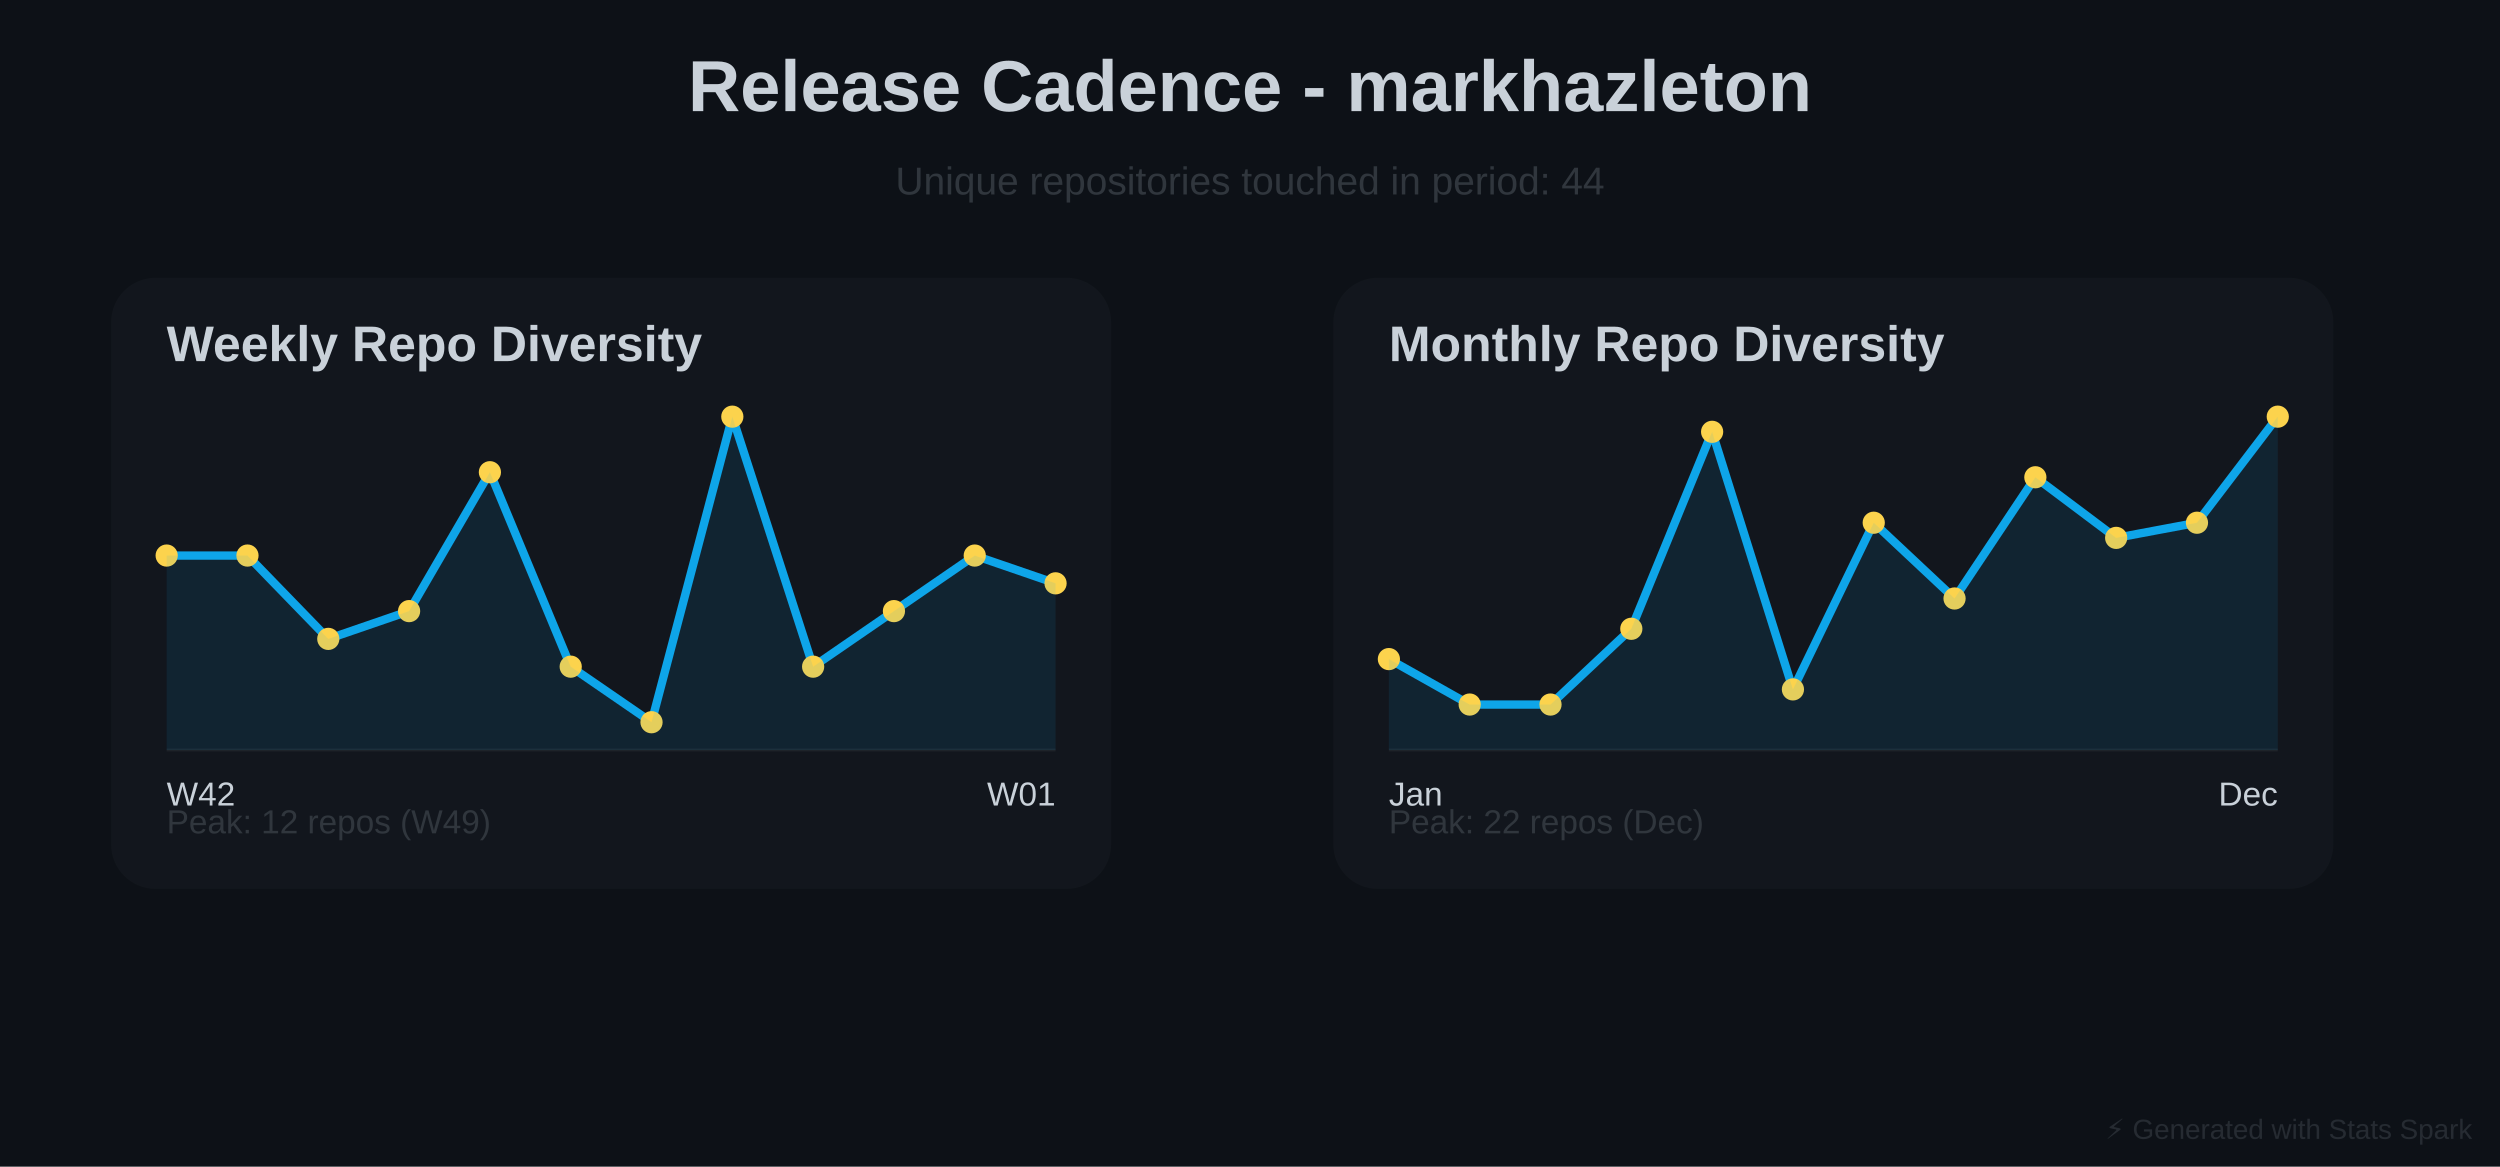
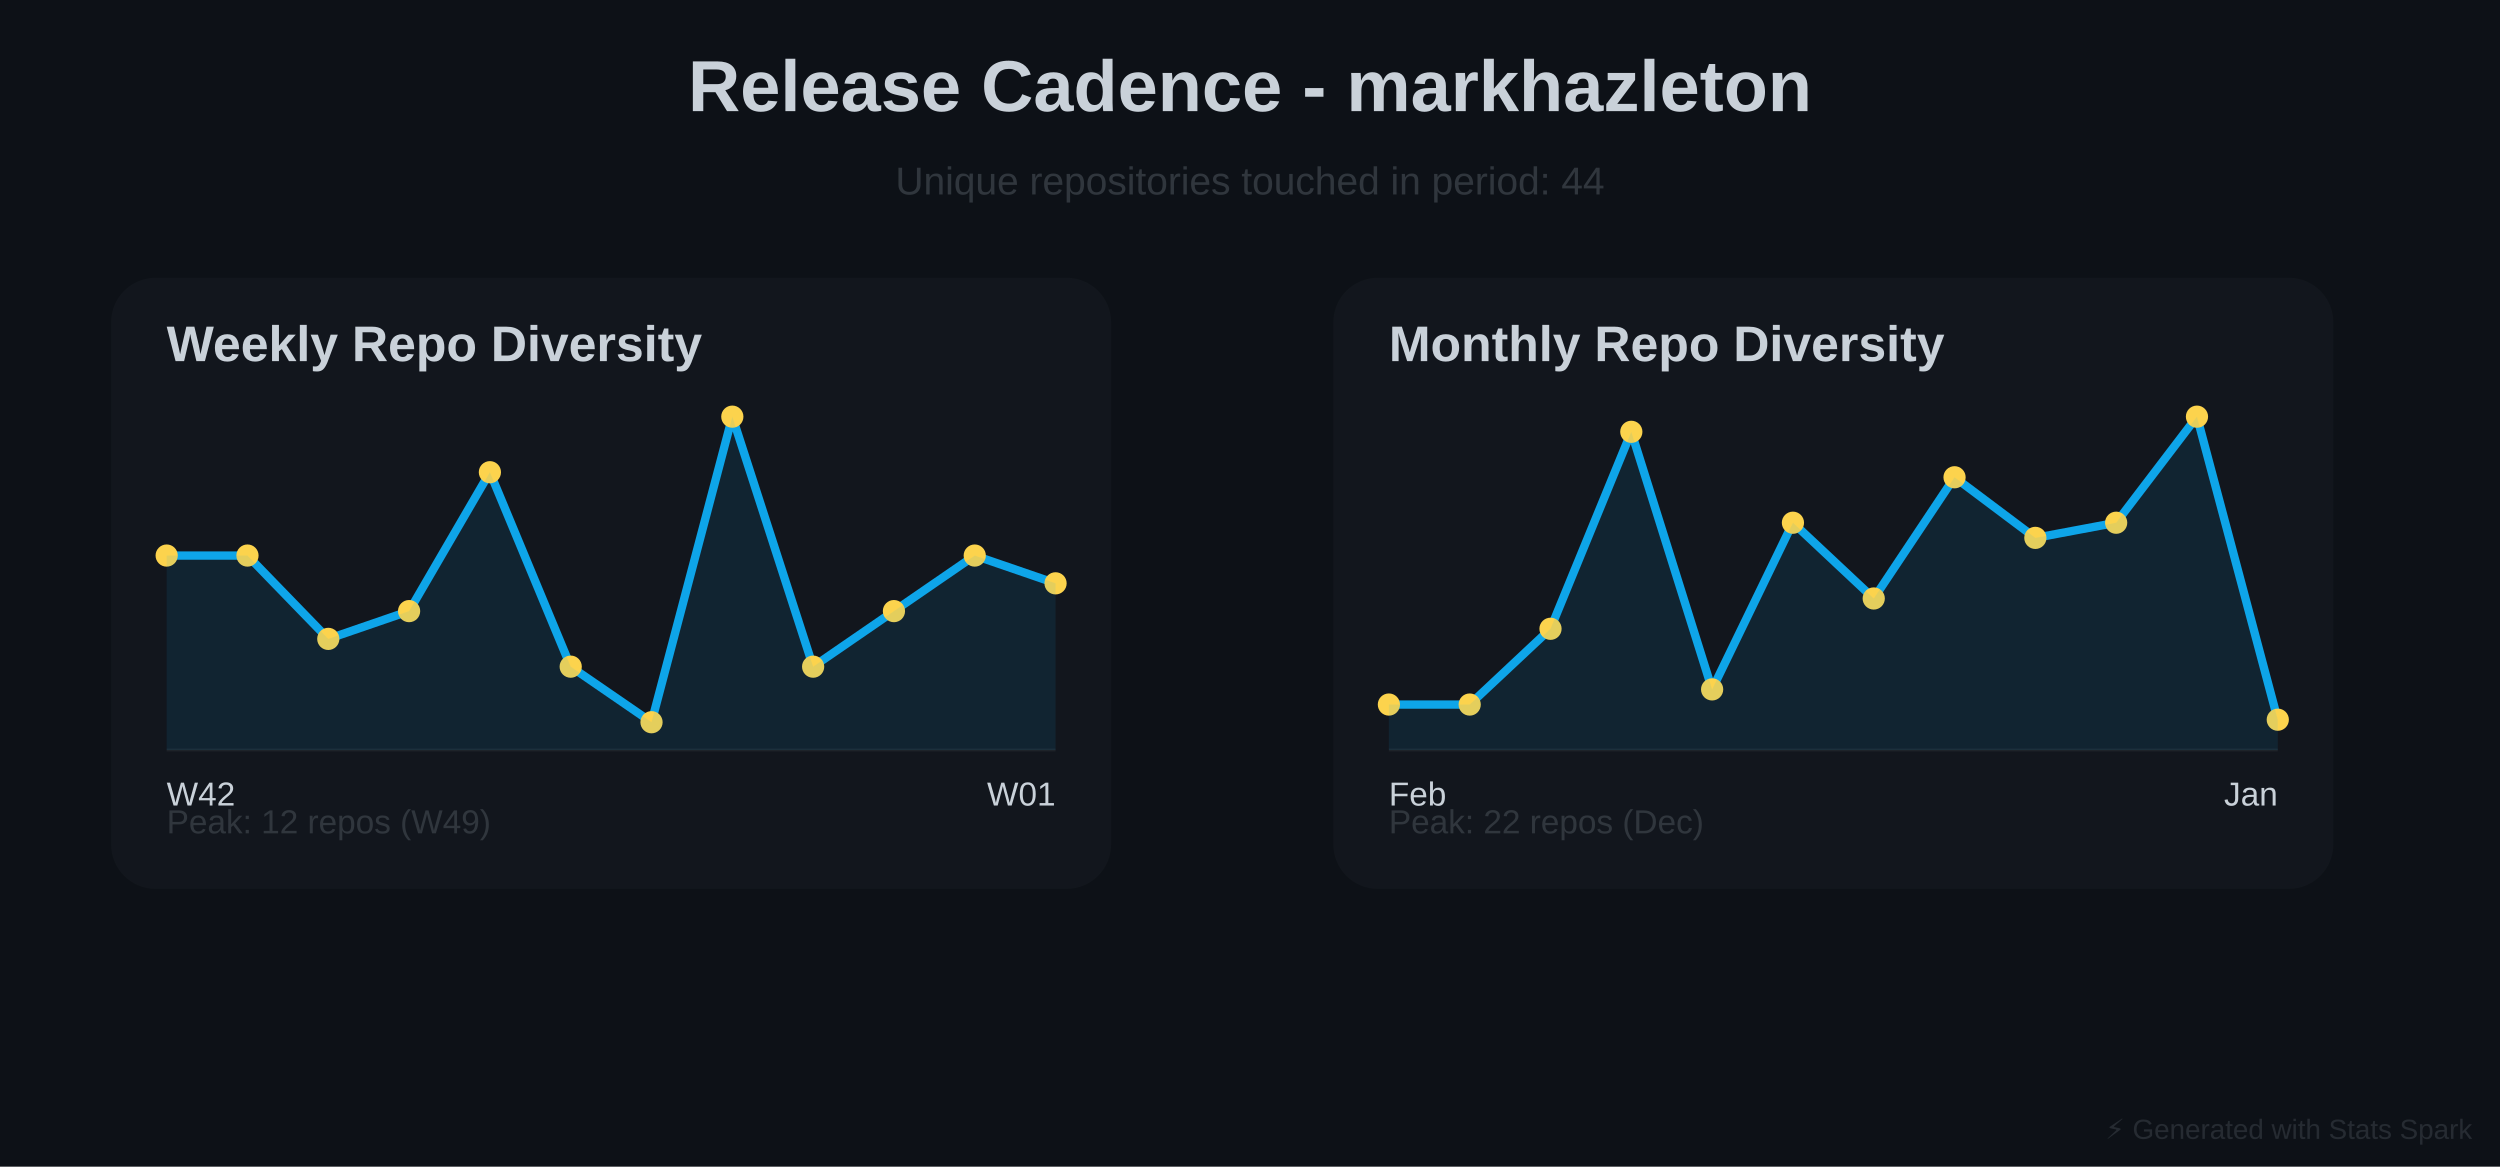
<svg xmlns="http://www.w3.org/2000/svg" baseProfile="full" height="420" version="1.1" width="900">
  <defs />
  <rect fill="#0D1117" height="420" width="900" x="0" y="0" />
  <text fill="#C9D1D9" font-family="Arial, sans-serif" font-size="26px" font-weight="bold" text-anchor="middle" x="450" y="40">Release Cadence - markhazleton</text>
  <text fill="#30363D" font-family="Arial, sans-serif" font-size="14px" text-anchor="middle" x="450" y="70">Unique repositories touched in period: 44</text>
  <rect fill="#30363D" height="220" opacity="0.15" rx="16" width="360" x="40" y="100" />
  <text fill="#C9D1D9" font-family="Arial, sans-serif" font-size="18px" font-weight="bold" x="60" y="130">Weekly Repo Diversity</text>
  <line opacity="0.4" stroke="#30363D" stroke-width="1" x1="60" x2="380" y1="270" y2="270" />
  <polyline fill="none" points="60.0,200.0 89.091,200.0 118.182,230.0 147.273,220.0 176.364,170.0 205.455,240.0 234.545,260.0 263.636,150.0 292.727,240.0 321.818,220.0 350.909,200.0 380.0,210.0" stroke="#0EA5E9" stroke-linecap="round" stroke-linejoin="round" stroke-width="3" />
  <circle cx="60.0" cy="200.0" fill="#FCD34D" r="4" />
  <circle cx="89.091" cy="200.0" fill="#FCD34D" r="4" />
  <circle cx="118.182" cy="230.0" fill="#FCD34D" r="4" />
  <circle cx="147.273" cy="220.0" fill="#FCD34D" r="4" />
  <circle cx="176.364" cy="170.0" fill="#FCD34D" r="4" />
  <circle cx="205.455" cy="240.0" fill="#FCD34D" r="4" />
  <circle cx="234.545" cy="260.0" fill="#FCD34D" r="4" />
  <circle cx="263.636" cy="150.0" fill="#FCD34D" r="4" />
  <circle cx="292.727" cy="240.0" fill="#FCD34D" r="4" />
  <circle cx="321.818" cy="220.0" fill="#FCD34D" r="4" />
  <circle cx="350.909" cy="200.0" fill="#FCD34D" r="4" />
  <circle cx="380.0" cy="210.0" fill="#FCD34D" r="4" />
  <polygon fill="#0EA5E9" opacity="0.1" points="60.0,200.0 89.091,200.0 118.182,230.0 147.273,220.0 176.364,170.0 205.455,240.0 234.545,260.0 263.636,150.0 292.727,240.0 321.818,220.0 350.909,200.0 380.0,210.0 380,270 60,270" />
  <text fill="#C9D1D9" font-family="Arial, sans-serif" font-size="12px" x="60" y="290">W42</text>
  <text fill="#C9D1D9" font-family="Arial, sans-serif" font-size="12px" text-anchor="end" x="380" y="290">W01</text>
  <text fill="#30363D" font-family="Arial, sans-serif" font-size="12px" x="60" y="300">Peak: 12 repos (W49)</text>
  <rect fill="#30363D" height="220" opacity="0.15" rx="16" width="360" x="480" y="100" />
  <text fill="#C9D1D9" font-family="Arial, sans-serif" font-size="18px" font-weight="bold" x="500" y="130">Monthly Repo Diversity</text>
  <line opacity="0.4" stroke="#30363D" stroke-width="1" x1="500" x2="820" y1="270" y2="270" />
-   <polyline fill="none" points="500.0,237.273 529.091,253.636 558.182,253.636 587.273,226.364 616.364,155.455 645.455,248.182 674.545,188.182 703.636,215.455 732.727,171.818 761.818,193.636 790.909,188.182 820.0,150.0" stroke="#0EA5E9" stroke-linecap="round" stroke-linejoin="round" stroke-width="3" />
-   <circle cx="500.0" cy="237.273" fill="#FCD34D" r="4" />
+   <polyline fill="none" points="500.0,253.636 529.091,253.636 558.182,226.364 587.273,155.455 616.364,248.182 645.455,188.182 674.545,215.455 703.636,171.818 732.727,193.636 761.818,188.182 790.909,150.0 820.0,259.091" stroke="#0EA5E9" stroke-linecap="round" stroke-linejoin="round" stroke-width="3" />
+   <circle cx="500.0" cy="253.636" fill="#FCD34D" r="4" />
  <circle cx="529.091" cy="253.636" fill="#FCD34D" r="4" />
-   <circle cx="558.182" cy="253.636" fill="#FCD34D" r="4" />
-   <circle cx="587.273" cy="226.364" fill="#FCD34D" r="4" />
-   <circle cx="616.364" cy="155.455" fill="#FCD34D" r="4" />
-   <circle cx="645.455" cy="248.182" fill="#FCD34D" r="4" />
-   <circle cx="674.545" cy="188.182" fill="#FCD34D" r="4" />
-   <circle cx="703.636" cy="215.455" fill="#FCD34D" r="4" />
-   <circle cx="732.727" cy="171.818" fill="#FCD34D" r="4" />
-   <circle cx="761.818" cy="193.636" fill="#FCD34D" r="4" />
-   <circle cx="790.909" cy="188.182" fill="#FCD34D" r="4" />
-   <circle cx="820.0" cy="150.0" fill="#FCD34D" r="4" />
-   <polygon fill="#0EA5E9" opacity="0.1" points="500.0,237.273 529.091,253.636 558.182,253.636 587.273,226.364 616.364,155.455 645.455,248.182 674.545,188.182 703.636,215.455 732.727,171.818 761.818,193.636 790.909,188.182 820.0,150.0 820,270 500,270" />
-   <text fill="#C9D1D9" font-family="Arial, sans-serif" font-size="12px" x="500" y="290">Jan</text>
-   <text fill="#C9D1D9" font-family="Arial, sans-serif" font-size="12px" text-anchor="end" x="820" y="290">Dec</text>
+   <circle cx="558.182" cy="226.364" fill="#FCD34D" r="4" />
+   <circle cx="587.273" cy="155.455" fill="#FCD34D" r="4" />
+   <circle cx="616.364" cy="248.182" fill="#FCD34D" r="4" />
+   <circle cx="645.455" cy="188.182" fill="#FCD34D" r="4" />
+   <circle cx="674.545" cy="215.455" fill="#FCD34D" r="4" />
+   <circle cx="703.636" cy="171.818" fill="#FCD34D" r="4" />
+   <circle cx="732.727" cy="193.636" fill="#FCD34D" r="4" />
+   <circle cx="761.818" cy="188.182" fill="#FCD34D" r="4" />
+   <circle cx="790.909" cy="150.0" fill="#FCD34D" r="4" />
+   <circle cx="820.0" cy="259.091" fill="#FCD34D" r="4" />
+   <polygon fill="#0EA5E9" opacity="0.1" points="500.0,253.636 529.091,253.636 558.182,226.364 587.273,155.455 616.364,248.182 645.455,188.182 674.545,215.455 703.636,171.818 732.727,193.636 761.818,188.182 790.909,150.0 820.0,259.091 820,270 500,270" />
+   <text fill="#C9D1D9" font-family="Arial, sans-serif" font-size="12px" x="500" y="290">Feb</text>
+   <text fill="#C9D1D9" font-family="Arial, sans-serif" font-size="12px" text-anchor="end" x="820" y="290">Jan</text>
  <text fill="#30363D" font-family="Arial, sans-serif" font-size="12px" x="500" y="300">Peak: 22 repos (Dec)</text>
  <text fill="#30363D" font-family="Arial, sans-serif" font-size="10px" opacity="0.7" text-anchor="end" x="890" y="410">⚡ Generated with Stats Spark</text>
</svg>
